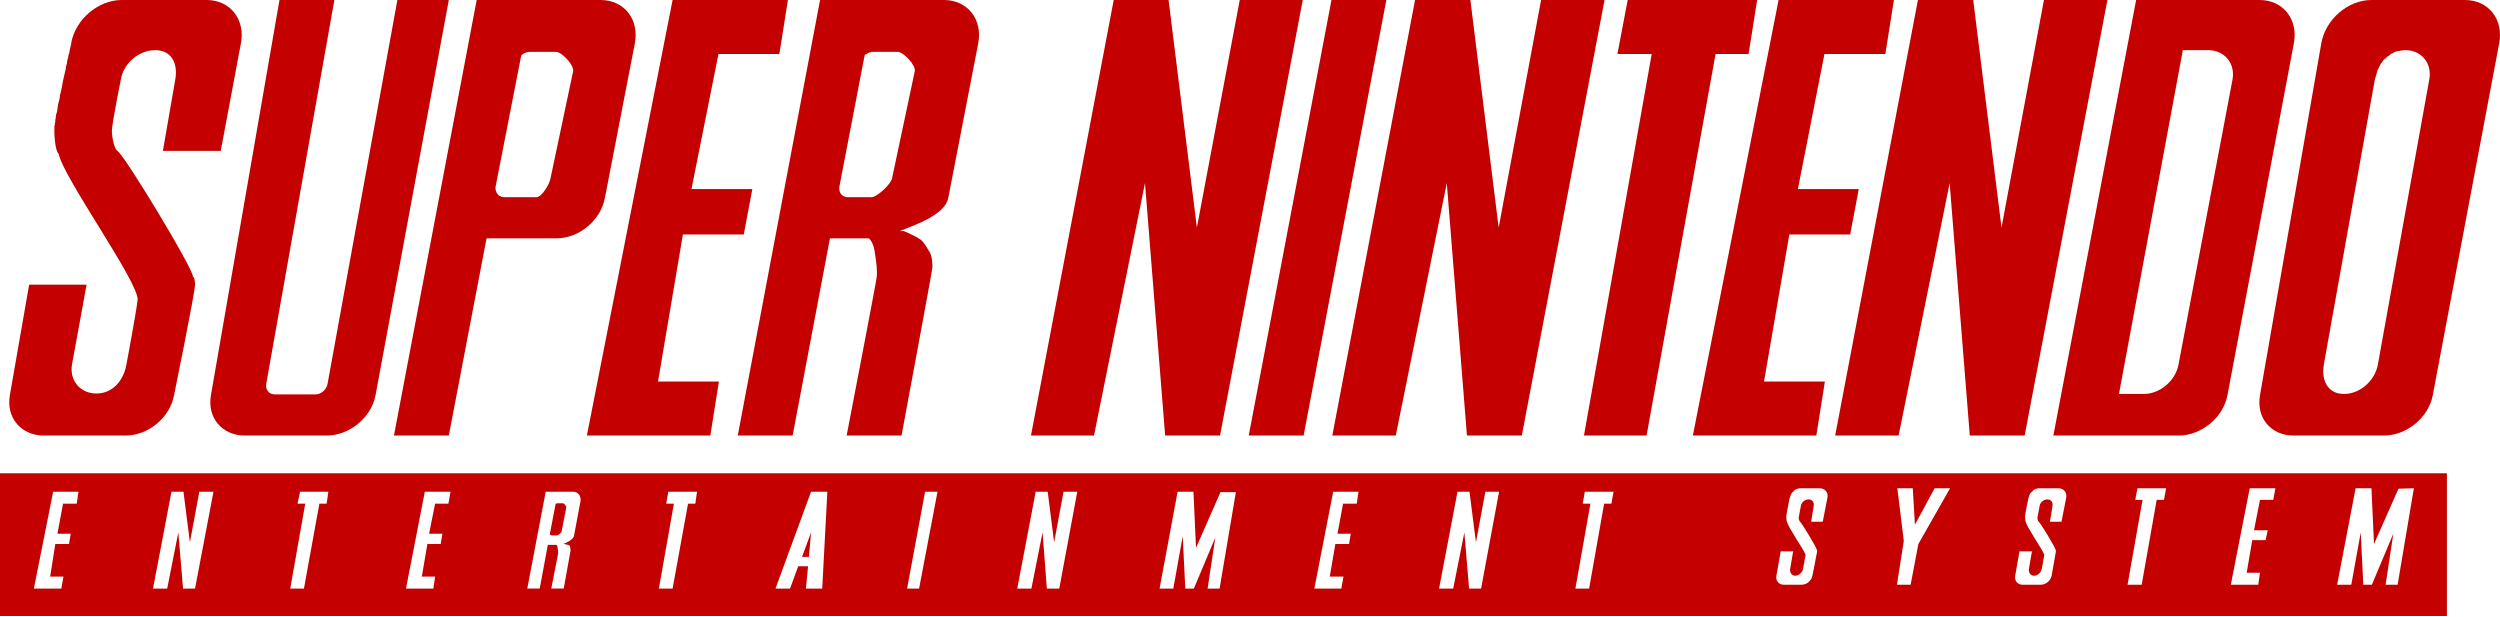
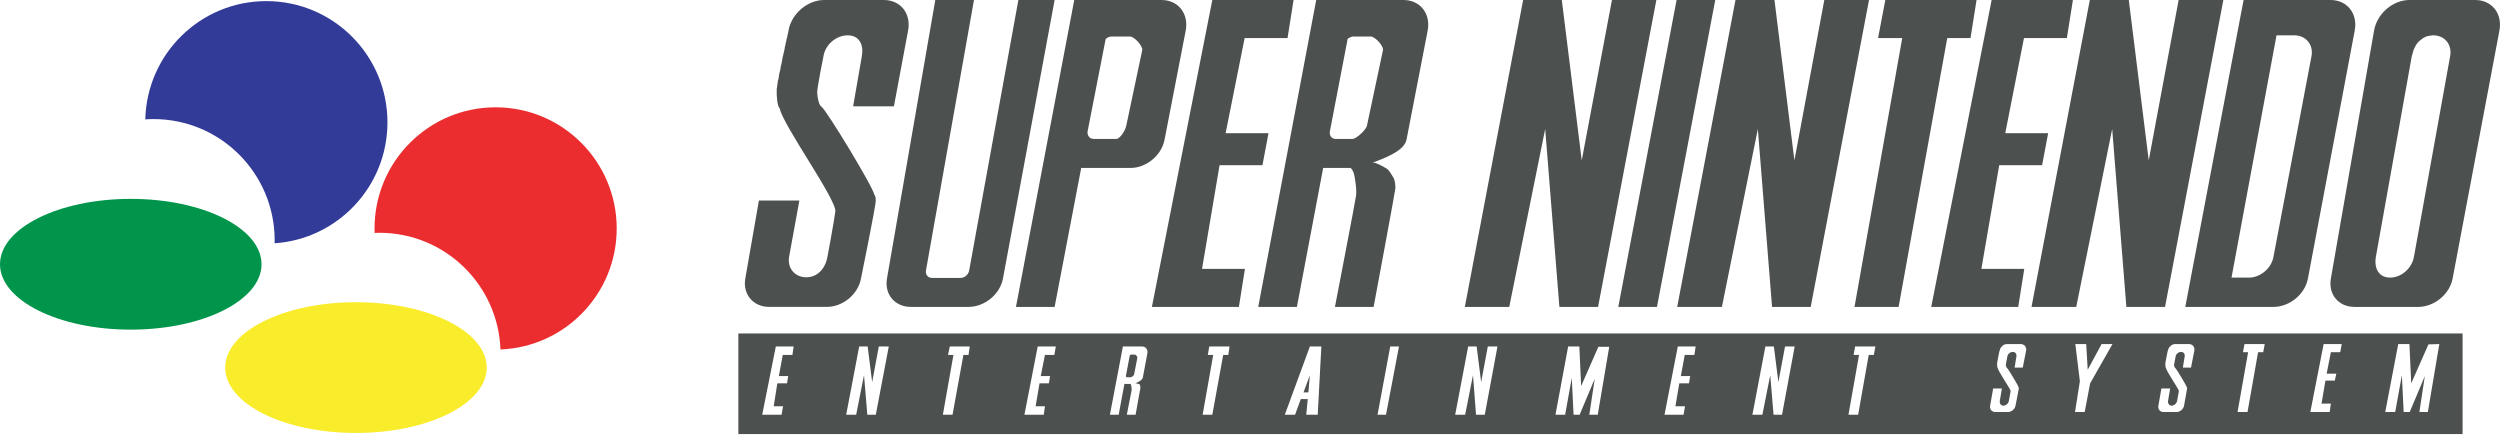
- <svg xmlns="http://www.w3.org/2000/svg" version="1.2" baseProfile="tiny" id="Ebene_1" x="0px" y="0px" width="399.49px" height="98.438px" viewBox="74.938 2 399.49 98.438" xml:space="preserve">
+ <svg xmlns="http://www.w3.org/2000/svg" version="1.1" id="Ebene_1" x="0px" y="0px" width="566.929px" height="98.437px" viewBox="0 0 566.929 98.437" enable-background="new 0 0 566.929 98.437" xml:space="preserve">
  <g>
-     <path id="polyline2177" fill="#C40000" d="M94.393,2c-3.758,0-7.412,3.09-8.083,6.918v0.069v0.068v0.068l-0.068,0.068V9.33v0.068   l-0.069,0.137v0.138L86.104,9.81v0.206l-0.068,0.137v0.206l-0.069,0.205l-0.069,0.206l-0.068,0.41l-0.137,0.479l-0.067,0.479   l-0.138,0.479l-0.069,0.547l-0.138,0.548l-0.136,0.616l-0.138,0.548l-0.205,1.165l-0.138,0.617l-0.137,0.547l-0.067,0.548   L84.322,18.3l-0.136,0.549l-0.069,0.548l-0.069,0.479l-0.138,0.411l-0.069,0.479v0.206l-0.067,0.137v0.206v0.137l-0.068,0.206   v0.137v0.138l-0.069,0.137v0.069v0.067c-0.07,1.675,0.163,3.96,0.685,4.385c0.665,3.688,12.958,20.759,12.604,23.358   c-0.332,2.606-1.781,10.276-1.781,10.276c-0.446,2.585-2.21,4.656-4.794,4.656c-2.586,0-4.351-2.064-3.905-4.656l2.329-12.741   h-9.179l-3.083,17.674c-0.628,3.588,1.801,6.438,5.411,6.438h13.085c3.624,0,7.076-2.851,7.739-6.438   c0,0,3.372-16.508,3.356-17.674c-0.013-1.174-0.341-1.302-0.341-1.302c0-1.343-10.939-19.4-12.056-20.072   c-0.481-0.281-0.877-2.069-0.892-3.15c-0.021-1.074,1.439-8.289,1.439-8.289c0.444-2.585,2.894-4.657,5.48-4.657   c2.585,0,3.664,2.072,3.219,4.657l-1.986,11.439h9.247l3.22-17.194C114.163,5.09,111.713,2,107.955,2H94.393z M119.6,2   l-10.959,63.16c-0.628,3.588,1.802,6.438,5.412,6.438h13.084c3.624,0,7.138-2.851,7.809-6.438L146.658,2h-8.219l-11.167,61.377   c-0.163,0.893-1.028,1.646-1.917,1.646h-6.509c-0.911,0-1.519-0.747-1.371-1.646L128.369,2H119.6z M151.111,2L137.89,71.597h8.768   l6.029-31.511h11.166c3.632,0,7.074-2.871,7.739-6.438l4.795-24.73C177.111,5.083,174.667,2,170.91,2h-11.03H151.111z M182.417,2   l-13.699,69.598h19.727l1.37-8.632h-9.727l3.974-23.495h9.727l1.369-7.262h-9.725l4.315-21.578h9.728L200.843,2H182.417z    M205.981,2L192.83,71.597h8.769l5.96-31.511h6.234c0.818,0.764,0.916,2.171,1.025,2.877c0.162,1.025,0.334,2.333,0.207,3.357   c-0.113,1.017-4.797,25.276-4.797,25.276h8.77c0,0,4.932-26.429,4.932-26.853c0.016-0.431,0-1.785-0.477-2.534   c-0.322-0.479-0.873-1.583-1.51-1.985c-1.223-0.785-2.604-1.304-2.604-1.304h-0.619c2.512-0.988,7.24-2.617,7.744-5.273   l4.793-24.73C231.986,5.083,229.537,2,225.779,2H205.981z M252.906,2l-13.223,69.598h10.07l8.15-40.347l3.221,40.347h8.77   L283.115,2h-10.07l-6.85,36.375L261.673,2H252.906z M287.703,2l-13.219,69.598h8.768L296.47,2H287.703z M301.058,2l-13.219,69.598   h10.139l8.152-40.347l3.219,40.347h8.77L331.339,2h-10.139l-6.781,36.375L309.898,2H301.058z M335.039,2l-1.646,8.632h5.48   l-10.824,60.966h10.004l11.027-60.966h5.273L355.724,2H335.039z M359.15,2l-13.699,69.598h19.727l1.371-8.632h-9.727l4.043-23.495   h9.725l1.371-7.262h-9.727l4.244-21.578h9.729L377.578,2H359.15z M381.414,2l-13.221,69.598h10.137l8.154-40.347l3.219,40.347   h8.768L411.693,2h-10.139l-6.783,36.375L390.25,2H381.414z M416.283,2l-13.225,69.598h20.004c3.633,0,7.137-2.851,7.811-6.438   l10.615-56.241C442.208,5.083,439.767,2,436.009,2H416.283z M453.888,2c-3.76,0-7.344,3.09-8.016,6.918l-9.797,56.241   c-0.635,3.588,1.74,6.438,5.346,6.438h14.453c3.623,0,7.137-2.851,7.811-6.438L474.3,8.918C475.029,5.09,472.572,2,468.822,2   H453.888z M423.748,10.015h4.043c2.584,0,4.348,2.072,3.902,4.657l-8.631,45.555c-0.451,2.585-2.963,4.727-5.549,4.727h-3.973   L423.748,10.015z M459.025,10.015h0.275c2.584,0,4.281,2.072,3.834,4.657l-8.217,45.555c-0.449,2.577-2.83,4.727-5.412,4.727   c-2.588,0-3.666-2.142-3.223-4.727l8.152-45.555l0.066-0.206l0.07-0.206l0.066-0.273l0.068-0.206l0.07-0.274l0.066-0.206   l0.07-0.206l0.135-0.204l0.068-0.206l0.139-0.206l0.068-0.205l0.137-0.206l0.139-0.137l0.135-0.205l0.139-0.206l0.205-0.138   l0.137-0.138l0.139-0.137l0.203-0.138l0.207-0.137l0.139-0.137l0.203-0.138l0.207-0.068l0.205-0.137l0.139-0.069l0.271-0.069   l0.205-0.067h0.205l0.205-0.069h0.275L459.025,10.015z M159.536,10.289h4.248c0.933,0,2.911,2.136,2.741,3.083l-3.632,17.194   c-0.169,0.89-1.37,2.944-2.258,2.944h-5.14h-0.068h-0.068l-0.069-0.067h-0.067h-0.069h-0.069h-0.069v-0.069h-0.069h-0.068   l-0.07-0.067h-0.068l-0.068-0.069l-0.068-0.068h-0.068V33.1l-0.069-0.068l-0.069-0.069v-0.068l-0.068-0.068l-0.07-0.069v-0.067   V32.62l-0.068-0.068v-0.068v-0.068l-0.07-0.068v-0.068c0-0.114-0.012-0.285,0-0.412l4.111-21.03   C158.611,10.527,159.071,10.289,159.536,10.289z M214.13,10.289h0.07h0.068h0.068h0.068h3.975c0.934,0,2.922,2.136,2.738,3.083   l-3.633,17.125c-0.158,0.897-2.389,3.014-3.285,3.014h-3.769c-0.777,0-1.313-0.511-1.369-1.23c0-0.114-0.017-0.278,0-0.412   l4.042-21.03l0.066-0.068l0.07-0.068l0.135-0.069h0.067l0.069-0.068l0.068-0.068h0.068l0.068-0.069h0.07l0.135-0.067h0.068h0.067   h0.067v-0.069H214.13z M74.938,77.626v22.812h391.005V77.626H74.938z M362.373,80.023h0.066h0.066h0.07h0.066h0.068h3.016   c0.813,0,1.396,0.65,1.232,1.507l-0.754,3.838h-1.848l0.408-2.535c0.094-0.573-0.244-1.028-0.822-1.028   c-0.572,0-1.137,0.453-1.232,1.028l-0.34,1.851c-0.059,0.109,0.113,0.629,0.203,0.686c0.254,0.146,2.672,4.153,2.672,4.451   c0.057,0.148,0.09,0.22,0.066,0.275c-0.068,0.501-0.754,3.902-0.754,3.902c-0.146,0.781-0.906,1.438-1.711,1.438h-2.877   c-0.799,0-1.313-0.657-1.166-1.438l0.688-3.902h1.986L361,92.904c-0.092,0.571,0.24,1.095,0.818,1.095   c0.555,0,1.145-0.52,1.236-1.095l0.41-2.261c-0.367-0.945-2.791-4.389-2.947-5.207c-0.105-0.093-0.15-0.587-0.135-0.959   c0.021-0.407,0.547-2.946,0.547-2.946H361v-0.068v-0.066v-0.068l0.066-0.138v-0.067l0.066-0.07v-0.067l0.068-0.067V80.85   l0.068-0.067l0.07-0.07v-0.066h0.066l0.07-0.068l0.066-0.07l0.068-0.066v-0.07h0.068l0.066-0.066l0.066-0.068h0.07l0.068-0.067   h0.068l0.068-0.067h0.068h0.137L362.373,80.023z M378.125,80.023h2.467l0.342,5.824l3.15-5.824h2.469l-5.07,8.906l-1.232,6.507   h-2.191l1.098-6.988L378.125,80.023z M400.527,80.023h0.066h0.07h0.066h0.07h0.066h3.014c0.813,0,1.381,0.65,1.232,1.507   l-0.754,3.838h-1.85l0.412-2.535c0.092-0.573-0.242-1.028-0.822-1.028c-0.572,0-1.143,0.453-1.232,1.028l-0.342,1.851   c-0.072,0.109,0.092,0.629,0.203,0.686c0.242,0.146,2.672,4.153,2.672,4.451c0.072,0.148,0.07,0.22,0.07,0.275   c-0.094,0.501-0.686,3.902-0.686,3.902c-0.148,0.781-0.916,1.438-1.715,1.438h-2.943c-0.799,0-1.314-0.657-1.168-1.438l0.686-3.902   h1.988l-0.479,2.809c-0.094,0.571,0.264,1.095,0.822,1.095c0.57,0,1.119-0.52,1.232-1.095l0.41-2.261   c-0.375-0.945-2.787-4.389-2.945-5.207c-0.105-0.093-0.148-0.587-0.137-0.959c0.021-0.407,0.549-2.946,0.549-2.946l0.066-0.068   v-0.066v-0.068l0.068-0.138v-0.067l0.068-0.07v-0.067l0.068-0.067V80.85l0.068-0.067l0.068-0.07v-0.066h0.07l0.064-0.068   l0.068-0.07l0.068-0.066l0.068-0.07l0.068-0.066l0.068-0.068h0.068l0.07-0.067h0.066l0.068-0.067h0.066h0.137L400.527,80.023z    M416.486,80.023h4.592l-0.344,1.851h-1.166l-2.396,13.563h-2.26l2.396-13.563h-1.164L416.486,80.023z M434.433,80.023h4.109   l-0.344,1.851h-2.123l-0.957,4.864h2.191l-0.344,1.574h-2.125l-0.889,5.206h2.121l-0.271,1.918h-4.385L434.433,80.023z    M451.353,80.023h2.535l0.408,8.906l3.906-8.837l2.465-0.069l-2.6,15.413h-1.918l1.23-8.15l-3.426,8.15h-1.371l-0.408-8.358   l-1.508,8.358h-2.262L451.353,80.023z M83.432,80.573h4.042l-0.275,1.916h-2.191l-0.89,4.797h2.124l-0.275,1.645h-2.192   l-0.821,5.207h2.123l-0.343,1.917H80.35L83.432,80.573z M102.338,80.573h1.918l1.027,8.083l1.506-8.083h2.262l-2.947,15.479h-1.917   l-0.754-8.976l-1.78,8.976h-2.262L102.338,80.573z M122.889,80.573h4.521l-0.273,1.916h-1.165l-2.466,13.564h-2.19l2.396-13.564   h-1.233L122.889,80.573z M142.823,80.573h4.11l-0.343,1.916h-2.124l-0.959,4.797h2.124l-0.274,1.645h-2.123l-0.89,5.207h2.123   l-0.273,1.917h-4.384L142.823,80.573z M162.141,80.573h4.383c0.813,0,1.327,0.719,1.165,1.574l-1.027,5.479   c-0.114,0.594-1.157,1.078-1.714,1.303h0.138h0.068h0.07v0.067h0.068h0.07h0.066h0.07l0.068,0.067h0.068h0.068h0.07v0.067h0.068   h0.07v0.07h0.068c0.092,0.165,0.136,0.659,0.136,0.753c0,0.092-1.097,6.097-1.097,6.097h-1.986c0,0,1.061-5.394,1.097-5.616   c0.022-0.24-0.026-0.529-0.068-0.753c-0.016-0.166-0.024-0.45-0.206-0.618h-1.371l-1.301,6.987h-1.987L162.141,80.573z    M181.731,80.573h4.589l-0.273,1.916h-1.163l-2.467,13.564h-2.192l2.397-13.564h-1.232L181.731,80.573z M204.542,80.573h2.604   l-0.822,15.479h-2.604l0.342-3.563h-1.574l-1.303,3.563h-2.327L204.542,80.573z M222.765,80.573h1.986l-2.947,15.479h-1.918   L222.765,80.573z M240.437,80.573h1.92l1.025,8.083l1.51-8.083h2.191l-2.877,15.479h-1.986l-0.686-8.976l-1.783,8.976h-2.258   L240.437,80.573z M263.113,80.573h2.535l0.408,8.974l3.908-8.904h2.463l-2.602,15.412h-1.918l1.232-8.152l-3.428,8.152h-1.369   l-0.41-8.356l-1.506,8.356h-2.193L263.113,80.573z M287.978,80.573h4.041l-0.275,1.916h-2.191l-0.889,4.797h2.123l-0.275,1.645   h-2.189l-0.891,5.207h2.189l-0.342,1.917h-4.314L287.978,80.573z M307.841,80.573h1.918l1.029,8.083l1.506-8.083h2.191   l-2.875,15.479h-1.918l-0.754-8.976l-1.783,8.976h-2.26L307.841,80.573z M328.187,80.573h4.59l-0.342,1.916h-1.164l-2.398,13.564   h-2.193l2.4-13.564h-1.232L328.187,80.573z M163.991,82.42c-0.108,0-0.198,0.064-0.276,0.139l-0.89,4.656c0,0.038,0,0.032,0,0.07   c0,0.149,0.104,0.273,0.274,0.273h0.821c0.204,0,0.717-0.411,0.755-0.617l0.751-3.836c0.036-0.221-0.342-0.687-0.547-0.687   L163.991,82.42L163.991,82.42z M204.542,87.078l-1.438,3.905h1.096L204.542,87.078z" />
+     <g>
+       <path id="path2842" fill="#01954B" d="M59.308,59.926c0.002,8.188-13.273,14.827-29.652,14.827    C13.279,74.755,0.001,68.117,0,59.928c0-0.001,0-0.001,0-0.002c-0.001-8.189,13.274-14.828,29.652-14.829    c16.377,0,29.655,6.639,29.656,14.826C59.308,59.925,59.308,59.925,59.308,59.926z" />
+       <path id="path3624" fill="#F9EC2B" d="M110.379,83.357c0.002,8.188-13.273,14.828-29.651,14.828    c-16.377,0-29.655-6.637-29.657-14.825c0-0.002,0-0.002,0-0.003c-0.002-8.188,13.273-14.828,29.651-14.829    c16.379,0,29.655,6.637,29.657,14.826C110.379,83.356,110.379,83.356,110.379,83.357z" />
+       <path id="path3644" fill="#323B98" d="M60.398,0.252c-14.947,0-27.095,11.946-27.449,26.822c0.621-0.043,1.239-0.069,1.871-0.069    c15.169,0,27.466,12.309,27.466,27.492c0,0.227-0.011,0.446-0.017,0.671c14.3-0.96,25.595-12.867,25.595-27.424    C87.864,12.561,75.567,0.252,60.398,0.252L60.398,0.252z" />
+       <path id="path3897" fill="#EB2D2F" d="M112.393,24.334c-15.165,0-27.458,12.301-27.458,27.474c0,0.338,0.005,0.68,0.017,1.013    c0.367-0.014,0.728-0.032,1.098-0.032c14.824,0,26.905,11.759,27.441,26.46c14.659-0.572,26.359-12.631,26.359-27.44    C139.851,36.635,127.558,24.334,112.393,24.334L112.393,24.334z" />
+     </g>
+     <path id="polyline2177" fill="#4C504E" d="M186.893,0c-3.758,0-7.412,3.09-8.083,6.918v0.069v0.068v0.069l-0.068,0.068V7.33v0.068   l-0.069,0.137v0.138l-0.069,0.137v0.206l-0.068,0.137v0.206l-0.069,0.205l-0.069,0.206L178.33,9.18l-0.137,0.479l-0.067,0.479   l-0.138,0.479l-0.069,0.547l-0.138,0.548l-0.136,0.616l-0.138,0.548l-0.205,1.165l-0.138,0.617l-0.137,0.547l-0.067,0.548   l-0.138,0.547l-0.136,0.548l-0.069,0.548l-0.069,0.479l-0.138,0.411l-0.069,0.479v0.206l-0.067,0.137v0.206v0.137l-0.068,0.206   v0.137v0.137l-0.069,0.137v0.069v0.068c-0.07,1.675,0.163,3.96,0.685,4.385c0.665,3.688,12.958,20.758,12.604,23.358   c-0.332,2.606-1.781,10.276-1.781,10.276c-0.446,2.585-2.21,4.657-4.794,4.657c-2.586,0-4.351-2.065-3.905-4.657l2.329-12.741   h-9.179l-3.083,17.674c-0.628,3.588,1.801,6.438,5.411,6.438h13.085c3.624,0,7.076-2.85,7.739-6.438c0,0,3.372-16.508,3.356-17.674   c-0.013-1.174-0.341-1.302-0.341-1.302c0-1.342-10.939-19.4-12.056-20.072c-0.481-0.281-0.877-2.069-0.892-3.15   c-0.021-1.074,1.439-8.289,1.439-8.289c0.444-2.585,2.894-4.658,5.48-4.658c2.585,0,3.664,2.073,3.219,4.658l-1.986,11.439h9.247   l3.22-17.194C206.663,3.09,204.213,0,200.455,0H186.893z M212.1,0l-10.959,63.16c-0.628,3.588,1.802,6.438,5.412,6.438h13.084   c3.624,0,7.138-2.85,7.809-6.438L239.158,0h-8.219l-11.167,61.377c-0.163,0.892-1.028,1.645-1.917,1.645h-6.509   c-0.911,0-1.519-0.747-1.371-1.645L220.869,0H212.1z M243.611,0L230.39,69.597h8.768l6.029-31.51h11.166   c3.632,0,7.074-2.871,7.739-6.438l4.795-24.73C269.611,3.083,267.167,0,263.41,0h-11.03H243.611z M274.917,0l-13.699,69.597h19.727   l1.37-8.631h-9.727l3.974-23.496h9.726l1.37-7.261h-9.725l4.315-21.578h9.728L293.344,0H274.917z M298.481,0L285.33,69.597h8.768   l5.96-31.51h6.235c0.818,0.763,0.915,2.171,1.024,2.877c0.164,1.025,0.334,2.333,0.208,3.357   c-0.114,1.017-4.797,25.276-4.797,25.276h8.769c0,0,4.933-26.428,4.933-26.852c0.014-0.431,0-1.785-0.478-2.534   c-0.322-0.48-0.873-1.583-1.509-1.986c-1.223-0.785-2.603-1.303-2.603-1.303h-0.62c2.512-0.989,7.24-2.618,7.744-5.274l4.794-24.73   C324.486,3.083,322.037,0,318.279,0H298.481z M345.405,0l-13.222,69.597h10.071l8.15-40.346l3.221,40.346h8.769L375.614,0h-10.069   l-6.851,36.375L354.173,0H345.405z M380.203,0l-13.22,69.597h8.769L388.97,0H380.203z M393.559,0L380.34,69.597h10.139   l8.151-40.346l3.22,40.346h8.769L423.84,0h-10.139l-6.781,36.375L402.398,0H393.559z M427.538,0l-1.646,8.632h5.481l-10.824,60.965   h10.003l11.028-60.965h5.274L448.225,0H427.538z M451.649,0l-13.698,69.597h19.726l1.371-8.631h-9.726l4.042-23.496h9.725   l1.371-7.261h-9.726l4.245-21.578h9.728L470.077,0H451.649z M473.913,0l-13.22,69.597h10.137l8.153-40.346l3.219,40.346h8.768   L504.193,0h-10.139l-6.782,36.375L482.749,0H473.913z M508.782,0l-13.223,69.597h20.003c3.633,0,7.137-2.85,7.81-6.438   l10.616-56.241C534.709,3.083,532.268,0,528.51,0H508.782z M546.388,0c-3.76,0-7.344,3.09-8.015,6.918l-9.798,56.241   c-0.635,3.588,1.74,6.438,5.347,6.438h14.452c3.624,0,7.138-2.85,7.812-6.438l10.615-56.241C567.529,3.09,565.072,0,561.322,0   H546.388z M516.248,8.015h4.042c2.585,0,4.349,2.073,3.903,4.658l-8.631,45.554c-0.451,2.585-2.962,4.727-5.548,4.727h-3.973   L516.248,8.015z M551.525,8.015h0.275c2.585,0,4.281,2.073,3.834,4.658l-8.217,45.554c-0.448,2.577-2.829,4.727-5.412,4.727   c-2.587,0-3.666-2.142-3.223-4.727l8.153-45.554l0.067-0.206l0.07-0.206l0.067-0.274l0.068-0.206l0.07-0.274l0.067-0.206   l0.07-0.206l0.134-0.205l0.069-0.206l0.138-0.206l0.068-0.205l0.138-0.206l0.138-0.137l0.135-0.205l0.138-0.206l0.205-0.137   l0.138-0.138l0.137-0.137l0.205-0.137l0.206-0.137l0.138-0.137l0.204-0.138l0.206-0.068l0.207-0.137l0.137-0.069l0.273-0.069   l0.205-0.068h0.204l0.206-0.069h0.275L551.525,8.015z M252.036,8.289h4.248c0.933,0,2.911,2.136,2.741,3.083l-3.632,17.194   c-0.169,0.89-1.37,2.945-2.258,2.945h-5.14h-0.068h-0.068l-0.069-0.068h-0.067h-0.069h-0.069h-0.069v-0.069h-0.069h-0.068   l-0.07-0.068h-0.068l-0.068-0.069l-0.068-0.068h-0.068V31.1l-0.069-0.068l-0.069-0.069v-0.069l-0.068-0.068l-0.07-0.069v-0.068   V30.62l-0.068-0.068v-0.069v-0.068l-0.07-0.069v-0.068c0-0.114-0.012-0.285,0-0.412l4.111-21.03   C251.111,8.527,251.571,8.289,252.036,8.289z M306.631,8.289h0.07h0.068h0.069h0.068h3.974c0.933,0,2.923,2.136,2.738,3.083   l-3.632,17.125c-0.159,0.897-2.389,3.014-3.286,3.014h-3.768c-0.777,0-1.314-0.511-1.369-1.231c0-0.114-0.016-0.278,0-0.412   l4.042-21.03l0.067-0.069l0.07-0.068l0.134-0.069h0.068l0.069-0.069l0.068-0.068h0.069l0.068-0.069h0.07l0.136-0.068h0.067h0.068   h0.067V8.289z M167.438,75.626v22.811h391.005V75.626H167.438z M454.872,78.023h0.066h0.067h0.07h0.067h0.068h3.017   c0.811,0,1.395,0.651,1.232,1.507l-0.755,3.838h-1.848l0.409-2.535c0.094-0.573-0.244-1.029-0.823-1.029   c-0.571,0-1.135,0.454-1.232,1.029l-0.34,1.85c-0.058,0.11,0.114,0.629,0.204,0.686c0.254,0.146,2.671,4.153,2.671,4.451   c0.058,0.149,0.09,0.22,0.067,0.275c-0.069,0.501-0.753,3.903-0.753,3.903c-0.147,0.781-0.907,1.438-1.712,1.438h-2.877   c-0.799,0-1.313-0.657-1.165-1.438l0.686-3.903h1.988l-0.479,2.809c-0.092,0.571,0.239,1.095,0.818,1.095   c0.554,0,1.144-0.52,1.237-1.095l0.409-2.261c-0.367-0.945-2.791-4.388-2.946-5.207c-0.106-0.092-0.152-0.587-0.136-0.959   c0.021-0.407,0.547-2.946,0.547-2.946h0.07v-0.068v-0.067v-0.068l0.067-0.138v-0.067l0.066-0.07v-0.068l0.069-0.067v-0.068   l0.068-0.067l0.07-0.07v-0.067h0.067l0.07-0.068l0.067-0.07l0.068-0.067v-0.07h0.069l0.066-0.067l0.067-0.068h0.07l0.068-0.067   h0.069l0.068-0.068h0.067h0.138L454.872,78.023z M470.625,78.023h2.467l0.342,5.824l3.15-5.824h2.468l-5.07,8.906l-1.233,6.507   h-2.191l1.097-6.988L470.625,78.023z M493.026,78.023h0.067h0.07h0.067h0.07h0.067h3.013c0.812,0,1.381,0.651,1.233,1.507   l-0.754,3.838h-1.85l0.413-2.535c0.091-0.573-0.243-1.029-0.822-1.029c-0.574,0-1.144,0.454-1.233,1.029l-0.343,1.85   c-0.072,0.11,0.092,0.629,0.205,0.686c0.242,0.146,2.671,4.153,2.671,4.451c0.072,0.149,0.07,0.22,0.07,0.275   c-0.094,0.501-0.686,3.903-0.686,3.903c-0.147,0.781-0.915,1.438-1.714,1.438h-2.944c-0.798,0-1.314-0.657-1.167-1.438l0.686-3.903   h1.987l-0.479,2.809c-0.092,0.571,0.264,1.095,0.823,1.095c0.571,0,1.119-0.52,1.232-1.095l0.41-2.261   c-0.374-0.945-2.787-4.388-2.945-5.207c-0.105-0.092-0.149-0.587-0.136-0.959c0.021-0.407,0.548-2.946,0.548-2.946l0.067-0.068   v-0.067v-0.068l0.068-0.138v-0.067l0.069-0.07v-0.068l0.068-0.067v-0.068l0.069-0.067l0.068-0.07v-0.067h0.07l0.065-0.068   l0.068-0.07l0.069-0.067l0.068-0.07l0.067-0.067l0.07-0.068h0.068l0.069-0.067h0.068l0.067-0.068h0.068h0.136L493.026,78.023z    M508.986,78.023h4.591l-0.344,1.851h-1.165l-2.396,13.563h-2.26l2.396-13.563h-1.163L508.986,78.023z M526.934,78.023h4.109   l-0.344,1.851h-2.124l-0.956,4.864h2.191l-0.344,1.574h-2.124l-0.889,5.206h2.121l-0.271,1.918h-4.385L526.934,78.023z    M543.853,78.023h2.535l0.409,8.906l3.906-8.836l2.465-0.07l-2.601,15.413h-1.918l1.232-8.15l-3.426,8.15h-1.371l-0.409-8.358   l-1.508,8.358h-2.262L543.853,78.023z M175.932,78.573h4.042l-0.275,1.916h-2.191l-0.89,4.797h2.124l-0.275,1.644h-2.192   l-0.821,5.207h2.123l-0.343,1.917h-4.384L175.932,78.573z M194.838,78.573h1.918l1.027,8.083l1.506-8.083h2.262l-2.947,15.48   h-1.917l-0.754-8.976l-1.78,8.976h-2.262L194.838,78.573z M215.389,78.573h4.521l-0.273,1.916h-1.165l-2.466,13.564h-2.19   l2.396-13.564h-1.233L215.389,78.573z M235.323,78.573h4.11l-0.343,1.916h-2.124l-0.959,4.797h2.124l-0.274,1.644h-2.123   l-0.89,5.207h2.123l-0.273,1.917h-4.384L235.323,78.573z M254.641,78.573h4.383c0.813,0,1.327,0.719,1.165,1.574l-1.027,5.48   c-0.114,0.593-1.157,1.078-1.714,1.302h0.138h0.068h0.07v0.068h0.068h0.07h0.066h0.07l0.068,0.067h0.068h0.068h0.07v0.068h0.068   h0.07v0.07h0.068c0.092,0.165,0.136,0.659,0.136,0.753c0,0.092-1.097,6.097-1.097,6.097h-1.986c0,0,1.061-5.394,1.097-5.617   c0.022-0.24-0.026-0.529-0.068-0.753c-0.016-0.166-0.024-0.45-0.206-0.618h-1.371l-1.301,6.988h-1.987L254.641,78.573z    M274.231,78.573h4.589l-0.273,1.916h-1.163l-2.467,13.564h-2.192l2.397-13.564h-1.232L274.231,78.573z M297.042,78.573h2.604   l-0.822,15.48h-2.604l0.342-3.563h-1.574l-1.303,3.563h-2.327L297.042,78.573z M315.266,78.573h1.986l-2.947,15.48h-1.918   L315.266,78.573z M332.937,78.573h1.92l1.026,8.083l1.509-8.083h2.191l-2.877,15.48h-1.986l-0.685-8.976l-1.784,8.976h-2.258   L332.937,78.573z M355.612,78.573h2.535l0.409,8.974l3.908-8.905h2.463l-2.602,15.412h-1.917l1.232-8.152l-3.427,8.152h-1.37   l-0.409-8.356l-1.507,8.356h-2.193L355.612,78.573z M380.478,78.573h4.042l-0.276,1.916h-2.191l-0.889,4.797h2.123l-0.275,1.644   h-2.191l-0.89,5.207h2.19l-0.342,1.917h-4.315L380.478,78.573z M400.342,78.573h1.918l1.028,8.083l1.507-8.083h2.191l-2.875,15.48   h-1.918l-0.755-8.976l-1.782,8.976h-2.26L400.342,78.573z M420.688,78.573h4.589l-0.342,1.916h-1.163l-2.399,13.564h-2.193   l2.399-13.564h-1.232L420.688,78.573z M256.491,80.42c-0.108,0-0.198,0.064-0.276,0.138l-0.89,4.657c0,0.038,0,0.032,0,0.07   c0,0.149,0.104,0.273,0.274,0.273h0.821c0.204,0,0.717-0.411,0.755-0.617l0.751-3.836c0.036-0.22-0.342-0.686-0.547-0.686H256.491z    M297.042,85.078l-1.437,3.905h1.095L297.042,85.078z" />
  </g>
</svg>
